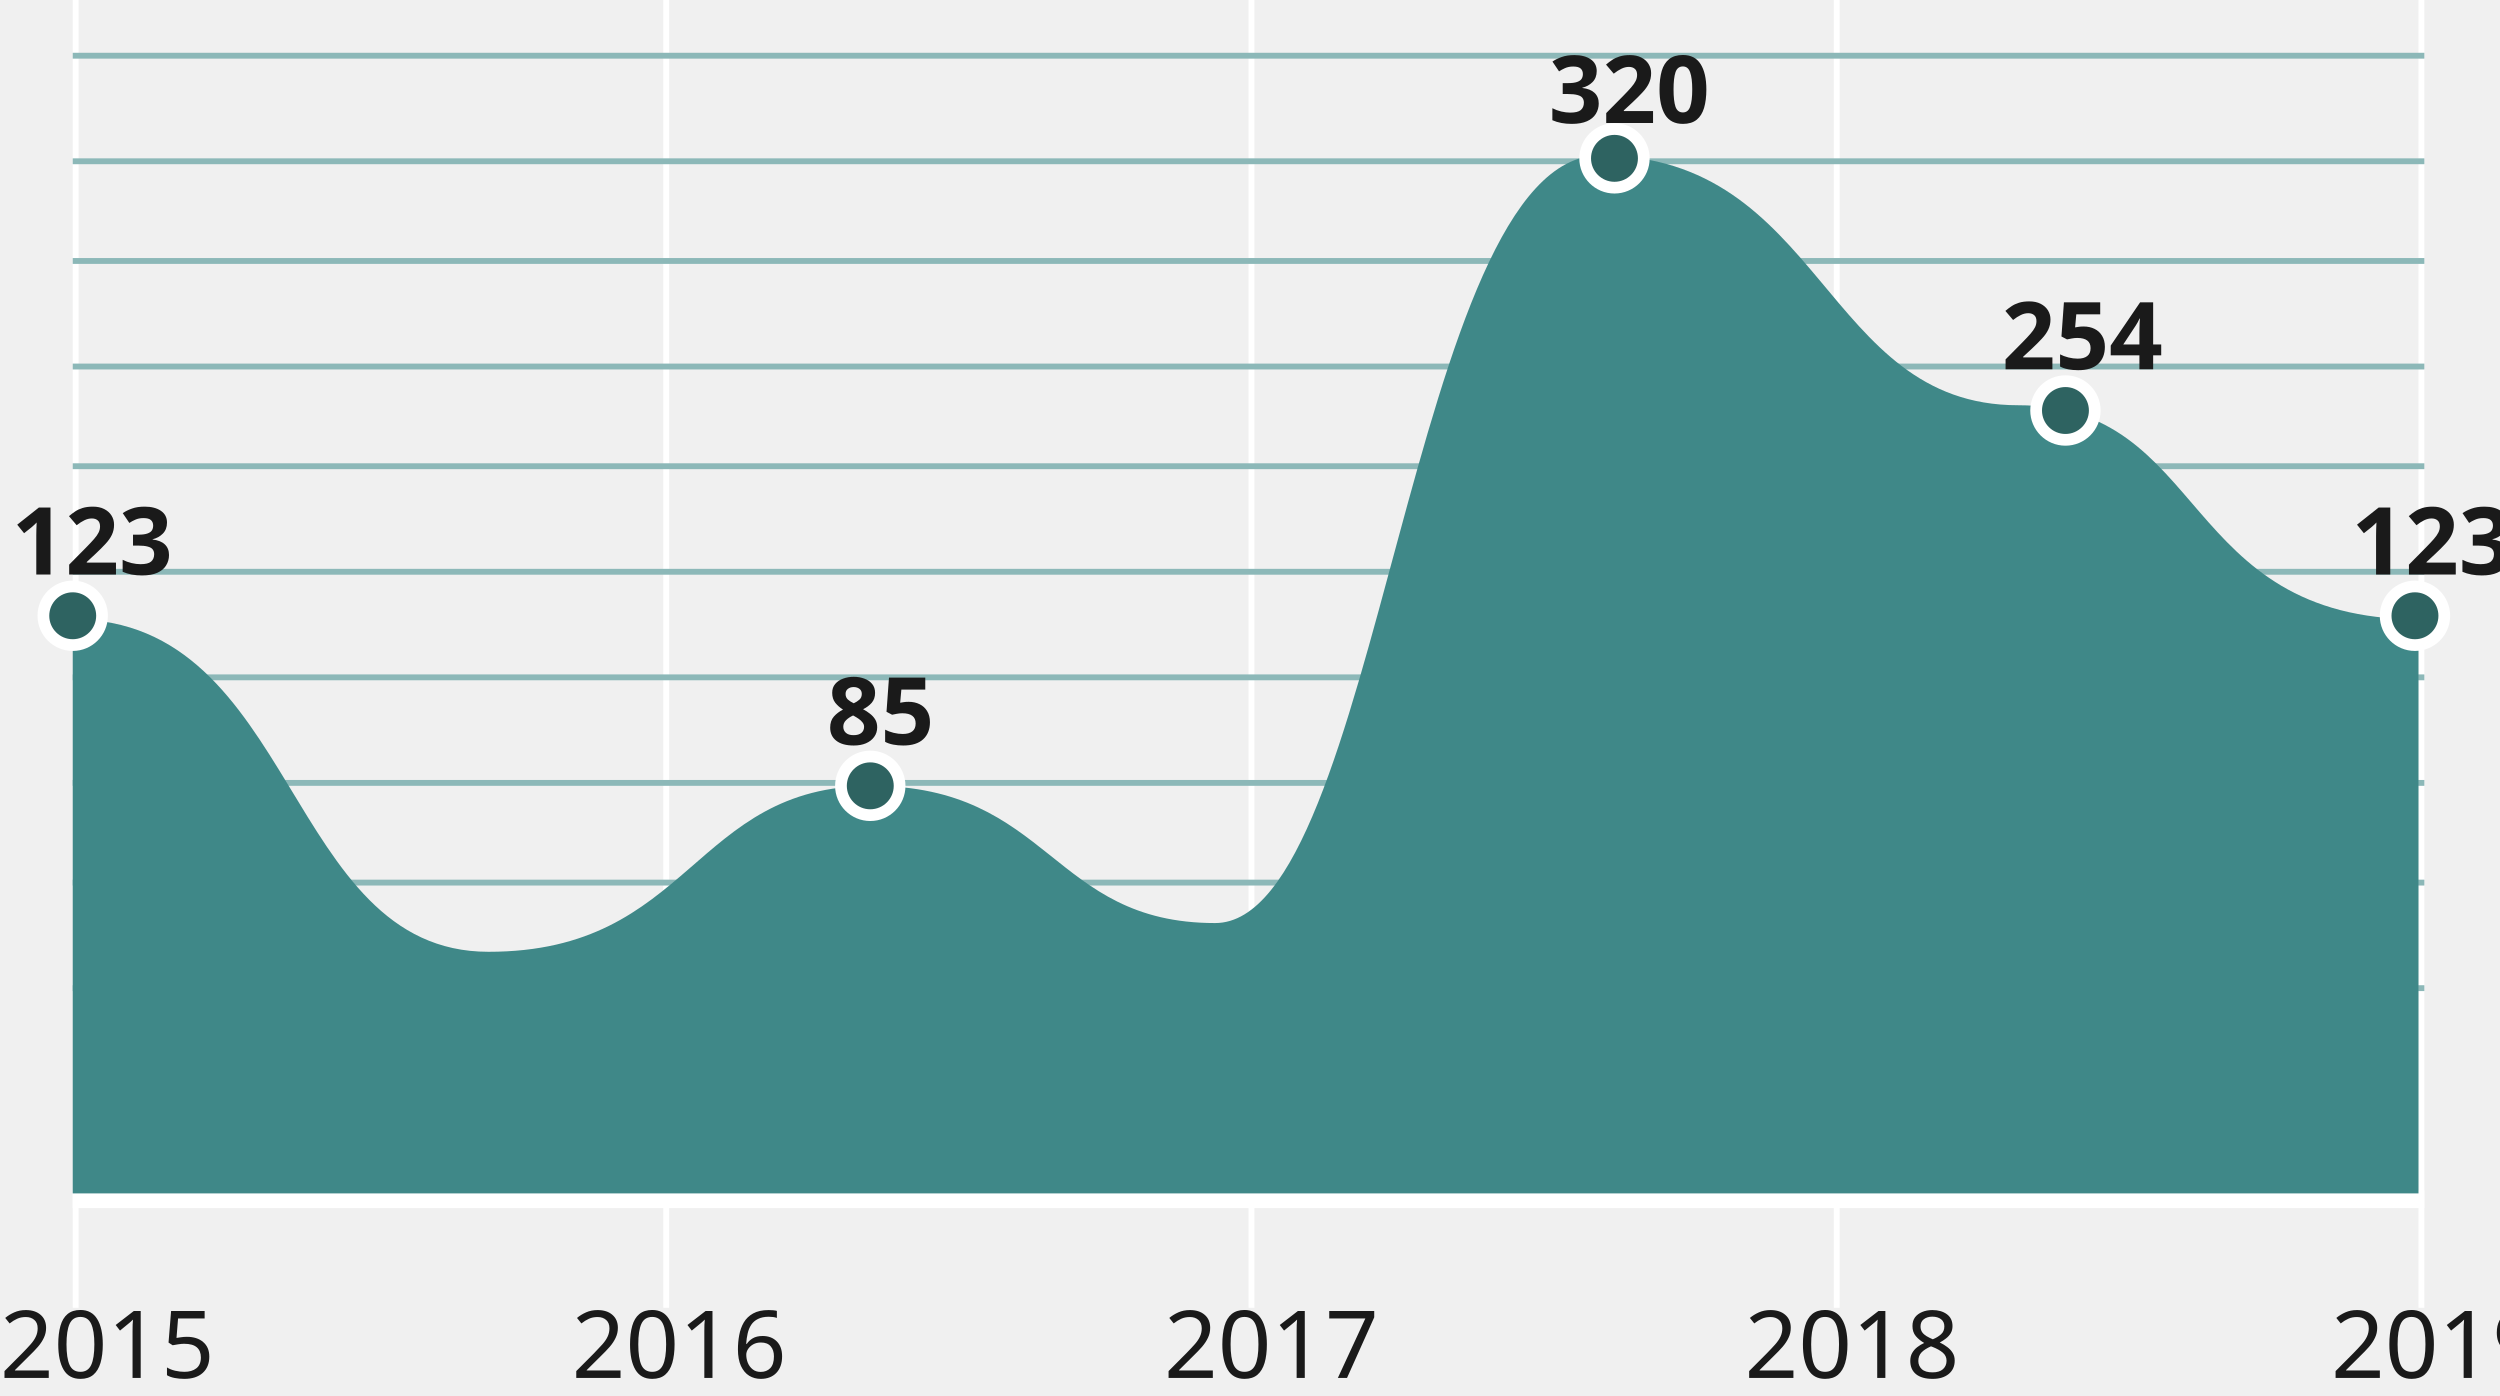
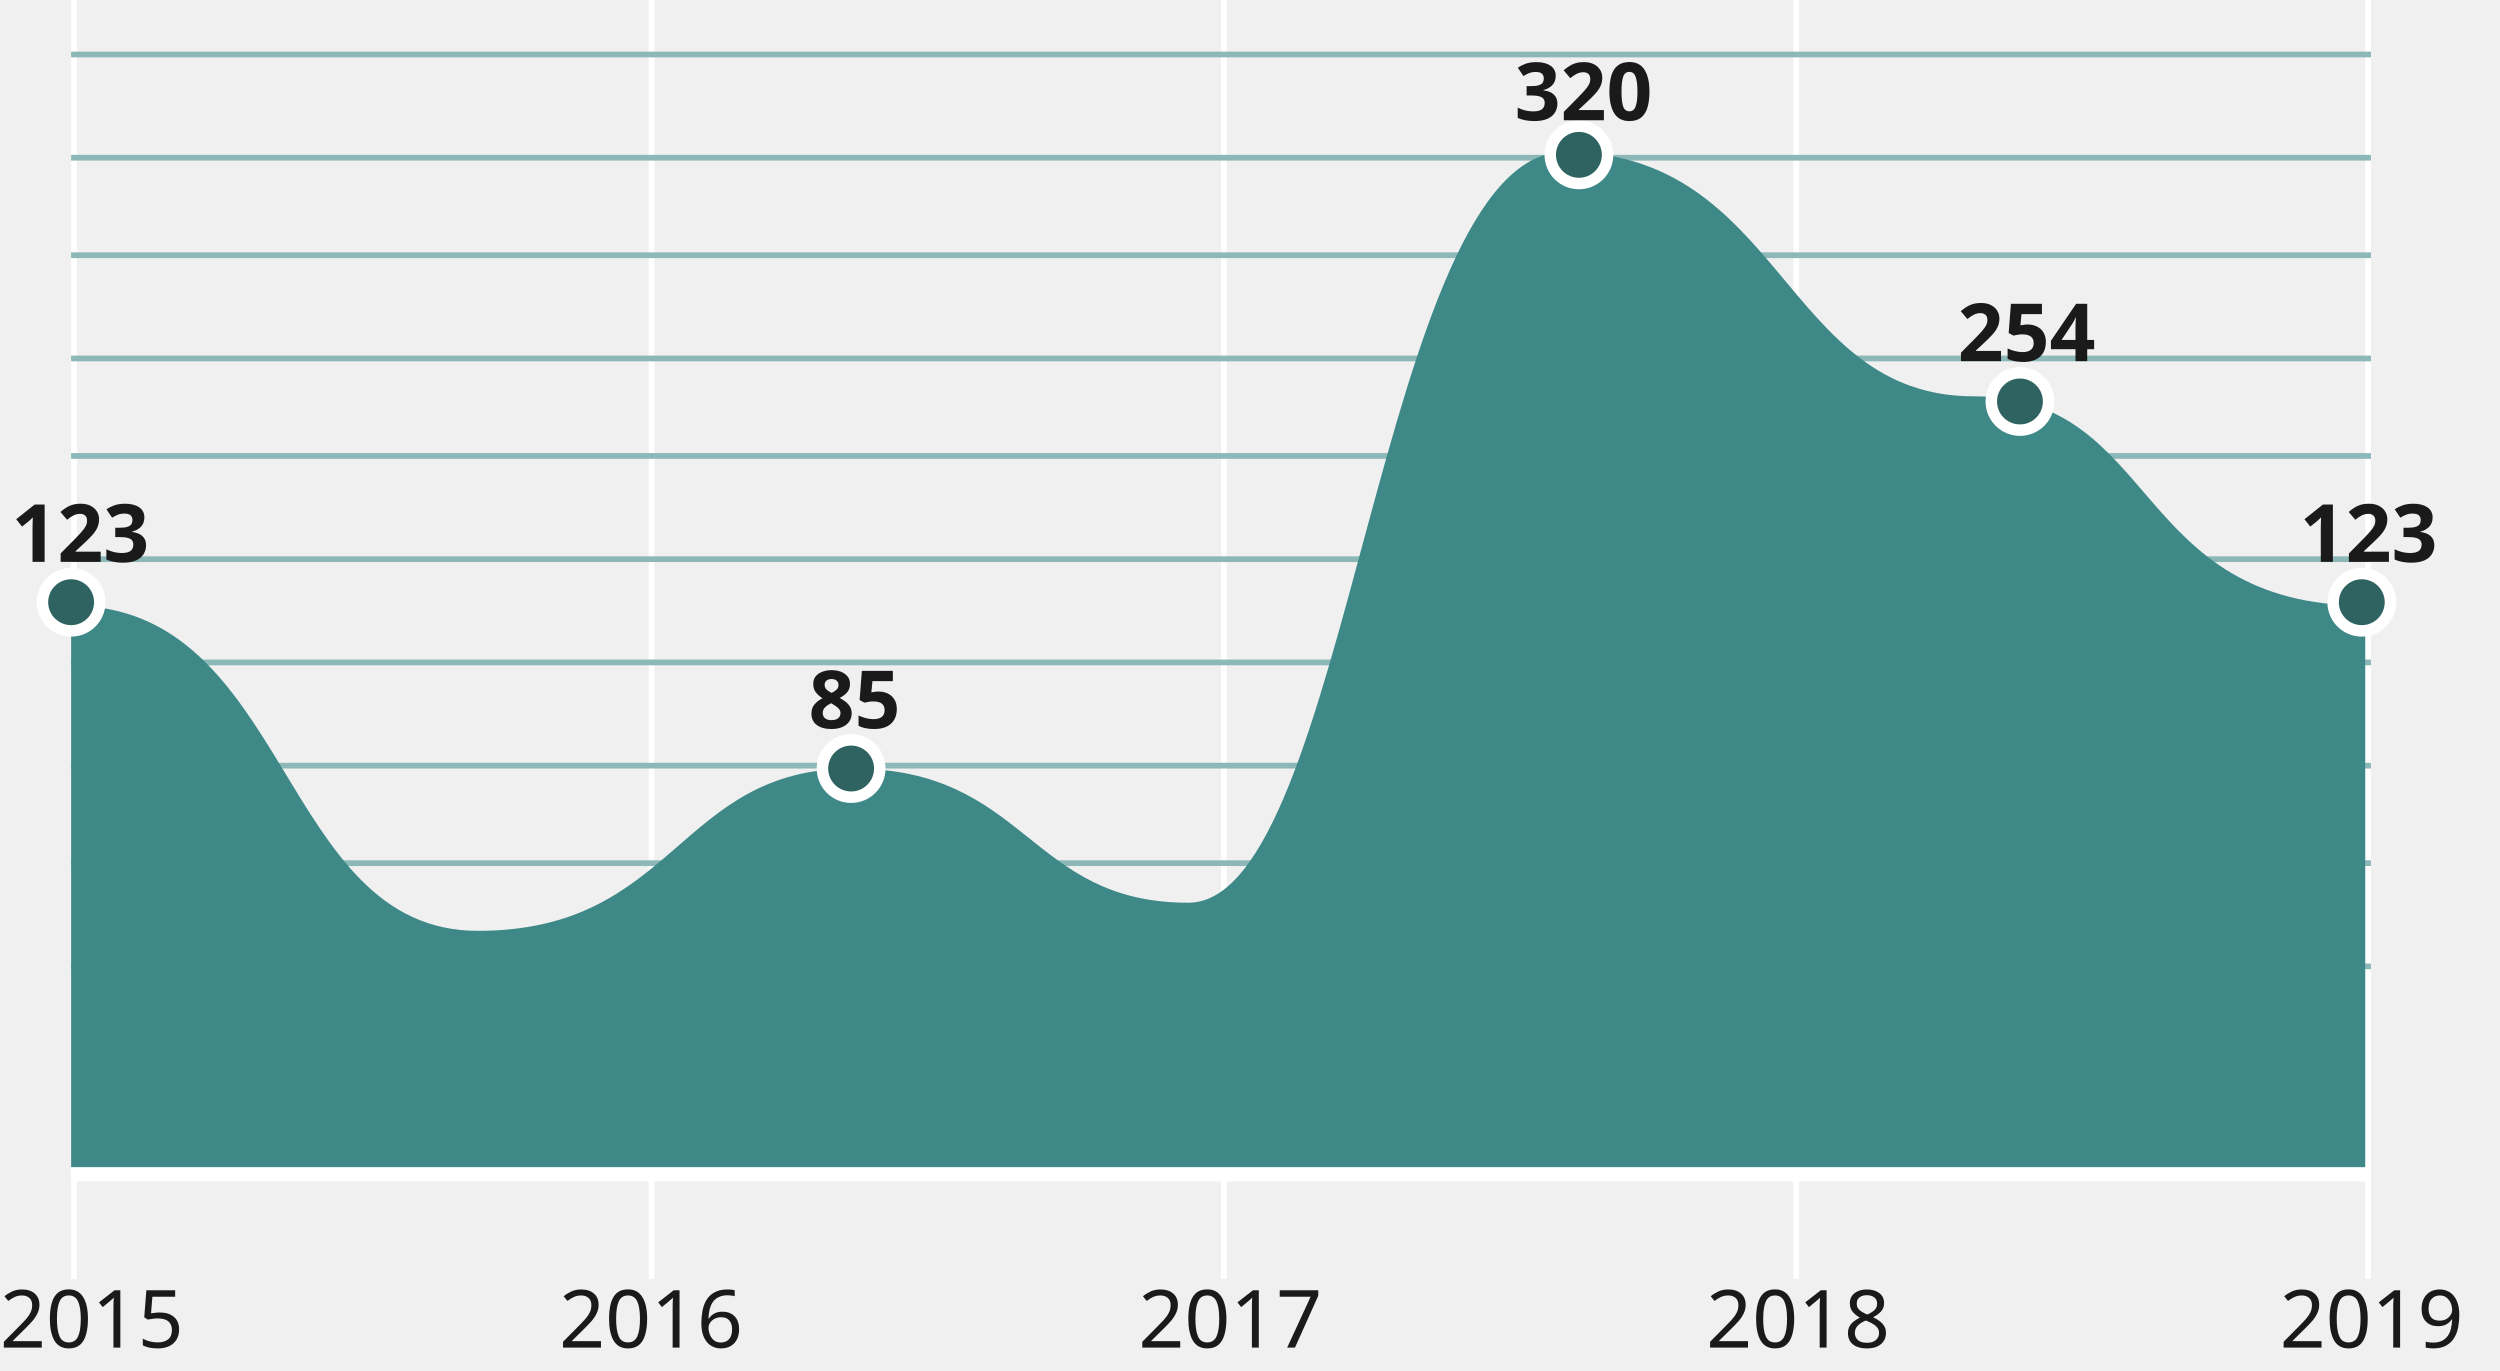
- <svg xmlns="http://www.w3.org/2000/svg" id="Layer_1" data-name="Layer 1" viewBox="0 0 426.3 237.91">
-   <defs>
-     <style>.cls-1{fill:#fff;}.cls-2,.cls-6{isolation:isolate;font-size:16px;fill:#1a1a1a;}.cls-2{font-family:IBMPlexSans, IBM Plex Sans;}.cls-3{fill:#8cb8b8;}.cls-4{fill:#3f8888;}.cls-5{fill:#2e6361;stroke:#fff;stroke-width:2px;}.cls-6{font-family:IBMPlexSans-SemiBold, IBM Plex Sans;font-weight:600;}</style>
-   </defs>
-   <rect class="cls-1" x="12.4" width="1" height="223" />
-   <rect class="cls-1" x="113.1" width="1" height="223" />
-   <rect class="cls-1" x="212.9" width="1" height="223" />
-   <rect class="cls-1" x="312.7" width="1" height="223" />
-   <rect class="cls-1" x="412.4" width="1" height="223" />
-   <text class="cls-2" transform="translate(0 234.97)">2015</text>
-   <text class="cls-2" transform="translate(297.5 234.97)">2018</text>
-   <text class="cls-2" transform="translate(397.5 234.97)">2019</text>
-   <text class="cls-2" transform="translate(97.5 234.97)">2016</text>
-   <text class="cls-2" transform="translate(198.5 234.97)">2017</text>
-   <rect class="cls-1" x="12.4" y="203" width="401" height="3" />
-   <rect class="cls-3" x="12.4" y="168" width="401" height="1" />
-   <rect class="cls-3" x="12.4" y="133" width="401" height="1" />
-   <rect class="cls-3" x="12.4" y="97" width="401" height="1" />
-   <rect class="cls-3" x="12.4" y="62" width="401" height="1" />
-   <rect class="cls-3" x="12.4" y="27" width="401" height="1" />
-   <rect class="cls-3" x="12.4" y="150" width="401" height="1" />
-   <rect class="cls-3" x="12.4" y="115" width="401" height="1" />
-   <rect class="cls-3" x="12.4" y="79" width="401" height="1" />
-   <rect class="cls-3" x="12.4" y="44" width="401" height="1" />
-   <rect class="cls-3" x="12.4" y="9" width="401" height="1" />
-   <path class="cls-4" d="M12.4,105.6c38.3,0,36.2,56.7,70.9,56.7S118,134,148.6,134s30.6,23.4,58.6,23.4S240.5,26.5,272.8,26.5c38.1,0,38.1,42.6,71.3,42.6,32.5,0,27.4,36.5,68.3,36.5v97.9H12.4Z" />
-   <circle class="cls-5" cx="275.3" cy="27" r="5" />
-   <circle class="cls-5" cx="352.2" cy="70" r="5" />
-   <circle class="cls-5" cx="411.8" cy="105" r="5" />
-   <circle class="cls-5" cx="148.4" cy="134" r="5" />
-   <circle class="cls-5" cx="12.4" cy="105" r="5" />
-   <text class="cls-6" transform="translate(2 97.97)">123</text>
-   <text class="cls-6" transform="translate(141 126.97)">85</text>
-   <text class="cls-6" transform="translate(264.1 20.97)">320</text>
-   <text class="cls-6" transform="translate(341.35 62.97)">254</text>
-   <text class="cls-6" transform="translate(400.98 97.97)">123</text>
+ <svg xmlns="http://www.w3.org/2000/svg" id="Layer_1" data-name="Layer 1" viewBox="0 0 435.9 238.89">
+   <rect x="12.4" width="1" height="223" fill="#fff" />
+   <rect x="113.1" width="1" height="223" fill="#fff" />
+   <rect x="212.9" width="1" height="223" fill="#fff" />
+   <rect x="312.7" width="1" height="223" fill="#fff" />
+   <rect x="412.4" width="1" height="223" fill="#fff" />
+   <text transform="translate(0 234.97)" font-size="14" fill="#1a1a1a" font-family="IBMPlexSans, IBM Plex Sans" style="isolation:isolate">2015</text>
+   <text transform="translate(297.5 234.97)" font-size="14" fill="#1a1a1a" font-family="IBMPlexSans, IBM Plex Sans" style="isolation:isolate">2018</text>
+   <text transform="translate(397.5 234.97)" font-size="14" fill="#1a1a1a" font-family="IBMPlexSans, IBM Plex Sans" style="isolation:isolate">2019</text>
+   <text transform="translate(97.5 234.97)" font-size="14" fill="#1a1a1a" font-family="IBMPlexSans, IBM Plex Sans" style="isolation:isolate">2016</text>
+   <text transform="translate(198.5 234.97)" font-size="14" fill="#1a1a1a" font-family="IBMPlexSans, IBM Plex Sans" style="isolation:isolate">2017</text>
+   <rect x="12.4" y="203" width="401" height="3" fill="#fff" />
+   <rect x="12.4" y="168" width="401" height="1" fill="#8cb8b8" />
+   <rect x="12.4" y="133" width="401" height="1" fill="#8cb8b8" />
+   <rect x="12.4" y="97" width="401" height="1" fill="#8cb8b8" />
+   <rect x="12.4" y="62" width="401" height="1" fill="#8cb8b8" />
+   <rect x="12.4" y="27" width="401" height="1" fill="#8cb8b8" />
+   <rect x="12.4" y="150" width="401" height="1" fill="#8cb8b8" />
+   <rect x="12.4" y="115" width="401" height="1" fill="#8cb8b8" />
+   <rect x="12.4" y="79" width="401" height="1" fill="#8cb8b8" />
+   <rect x="12.4" y="44" width="401" height="1" fill="#8cb8b8" />
+   <rect x="12.4" y="9" width="401" height="1" fill="#8cb8b8" />
+   <path d="M12.4,105.6c38.3,0,36.2,56.7,70.9,56.7S118,134,148.6,134s30.6,23.4,58.6,23.4S240.5,26.5,272.8,26.5c38.1,0,38.1,42.6,71.3,42.6,32.5,0,27.4,36.5,68.3,36.5v97.9H12.4Z" transform="translate(0 0)" fill="#3f8888" />
+   <circle cx="275.3" cy="27" r="5" fill="#2e6361" stroke="#fff" stroke-width="2" />
+   <circle cx="352.2" cy="70" r="5" fill="#2e6361" stroke="#fff" stroke-width="2" />
+   <circle cx="411.8" cy="105" r="5" fill="#2e6361" stroke="#fff" stroke-width="2" />
+   <circle cx="148.4" cy="134" r="5" fill="#2e6361" stroke="#fff" stroke-width="2" />
+   <circle cx="12.4" cy="105" r="5" fill="#2e6361" stroke="#fff" stroke-width="2" />
+   <text transform="translate(2 97.97)" font-size="14" fill="#1a1a1a" font-family="IBMPlexSans-SemiBold, IBM Plex Sans SemiBold" font-weight="600" style="isolation:isolate">123</text>
+   <text transform="translate(141 126.97)" font-size="14" fill="#1a1a1a" font-family="IBMPlexSans-SemiBold, IBM Plex Sans SemiBold" font-weight="600" style="isolation:isolate">85</text>
+   <text transform="translate(264.1 20.97)" font-size="14" fill="#1a1a1a" font-family="IBMPlexSans-SemiBold, IBM Plex Sans SemiBold" font-weight="600" style="isolation:isolate">320</text>
+   <text transform="translate(341.35 62.97)" font-size="14" fill="#1a1a1a" font-family="IBMPlexSans-SemiBold, IBM Plex Sans SemiBold" font-weight="600" style="isolation:isolate">254</text>
+   <text transform="translate(400.98 97.97)" font-size="14" fill="#1a1a1a" font-family="IBMPlexSans-SemiBold, IBM Plex Sans SemiBold" font-weight="600" style="isolation:isolate">123</text>
</svg>
